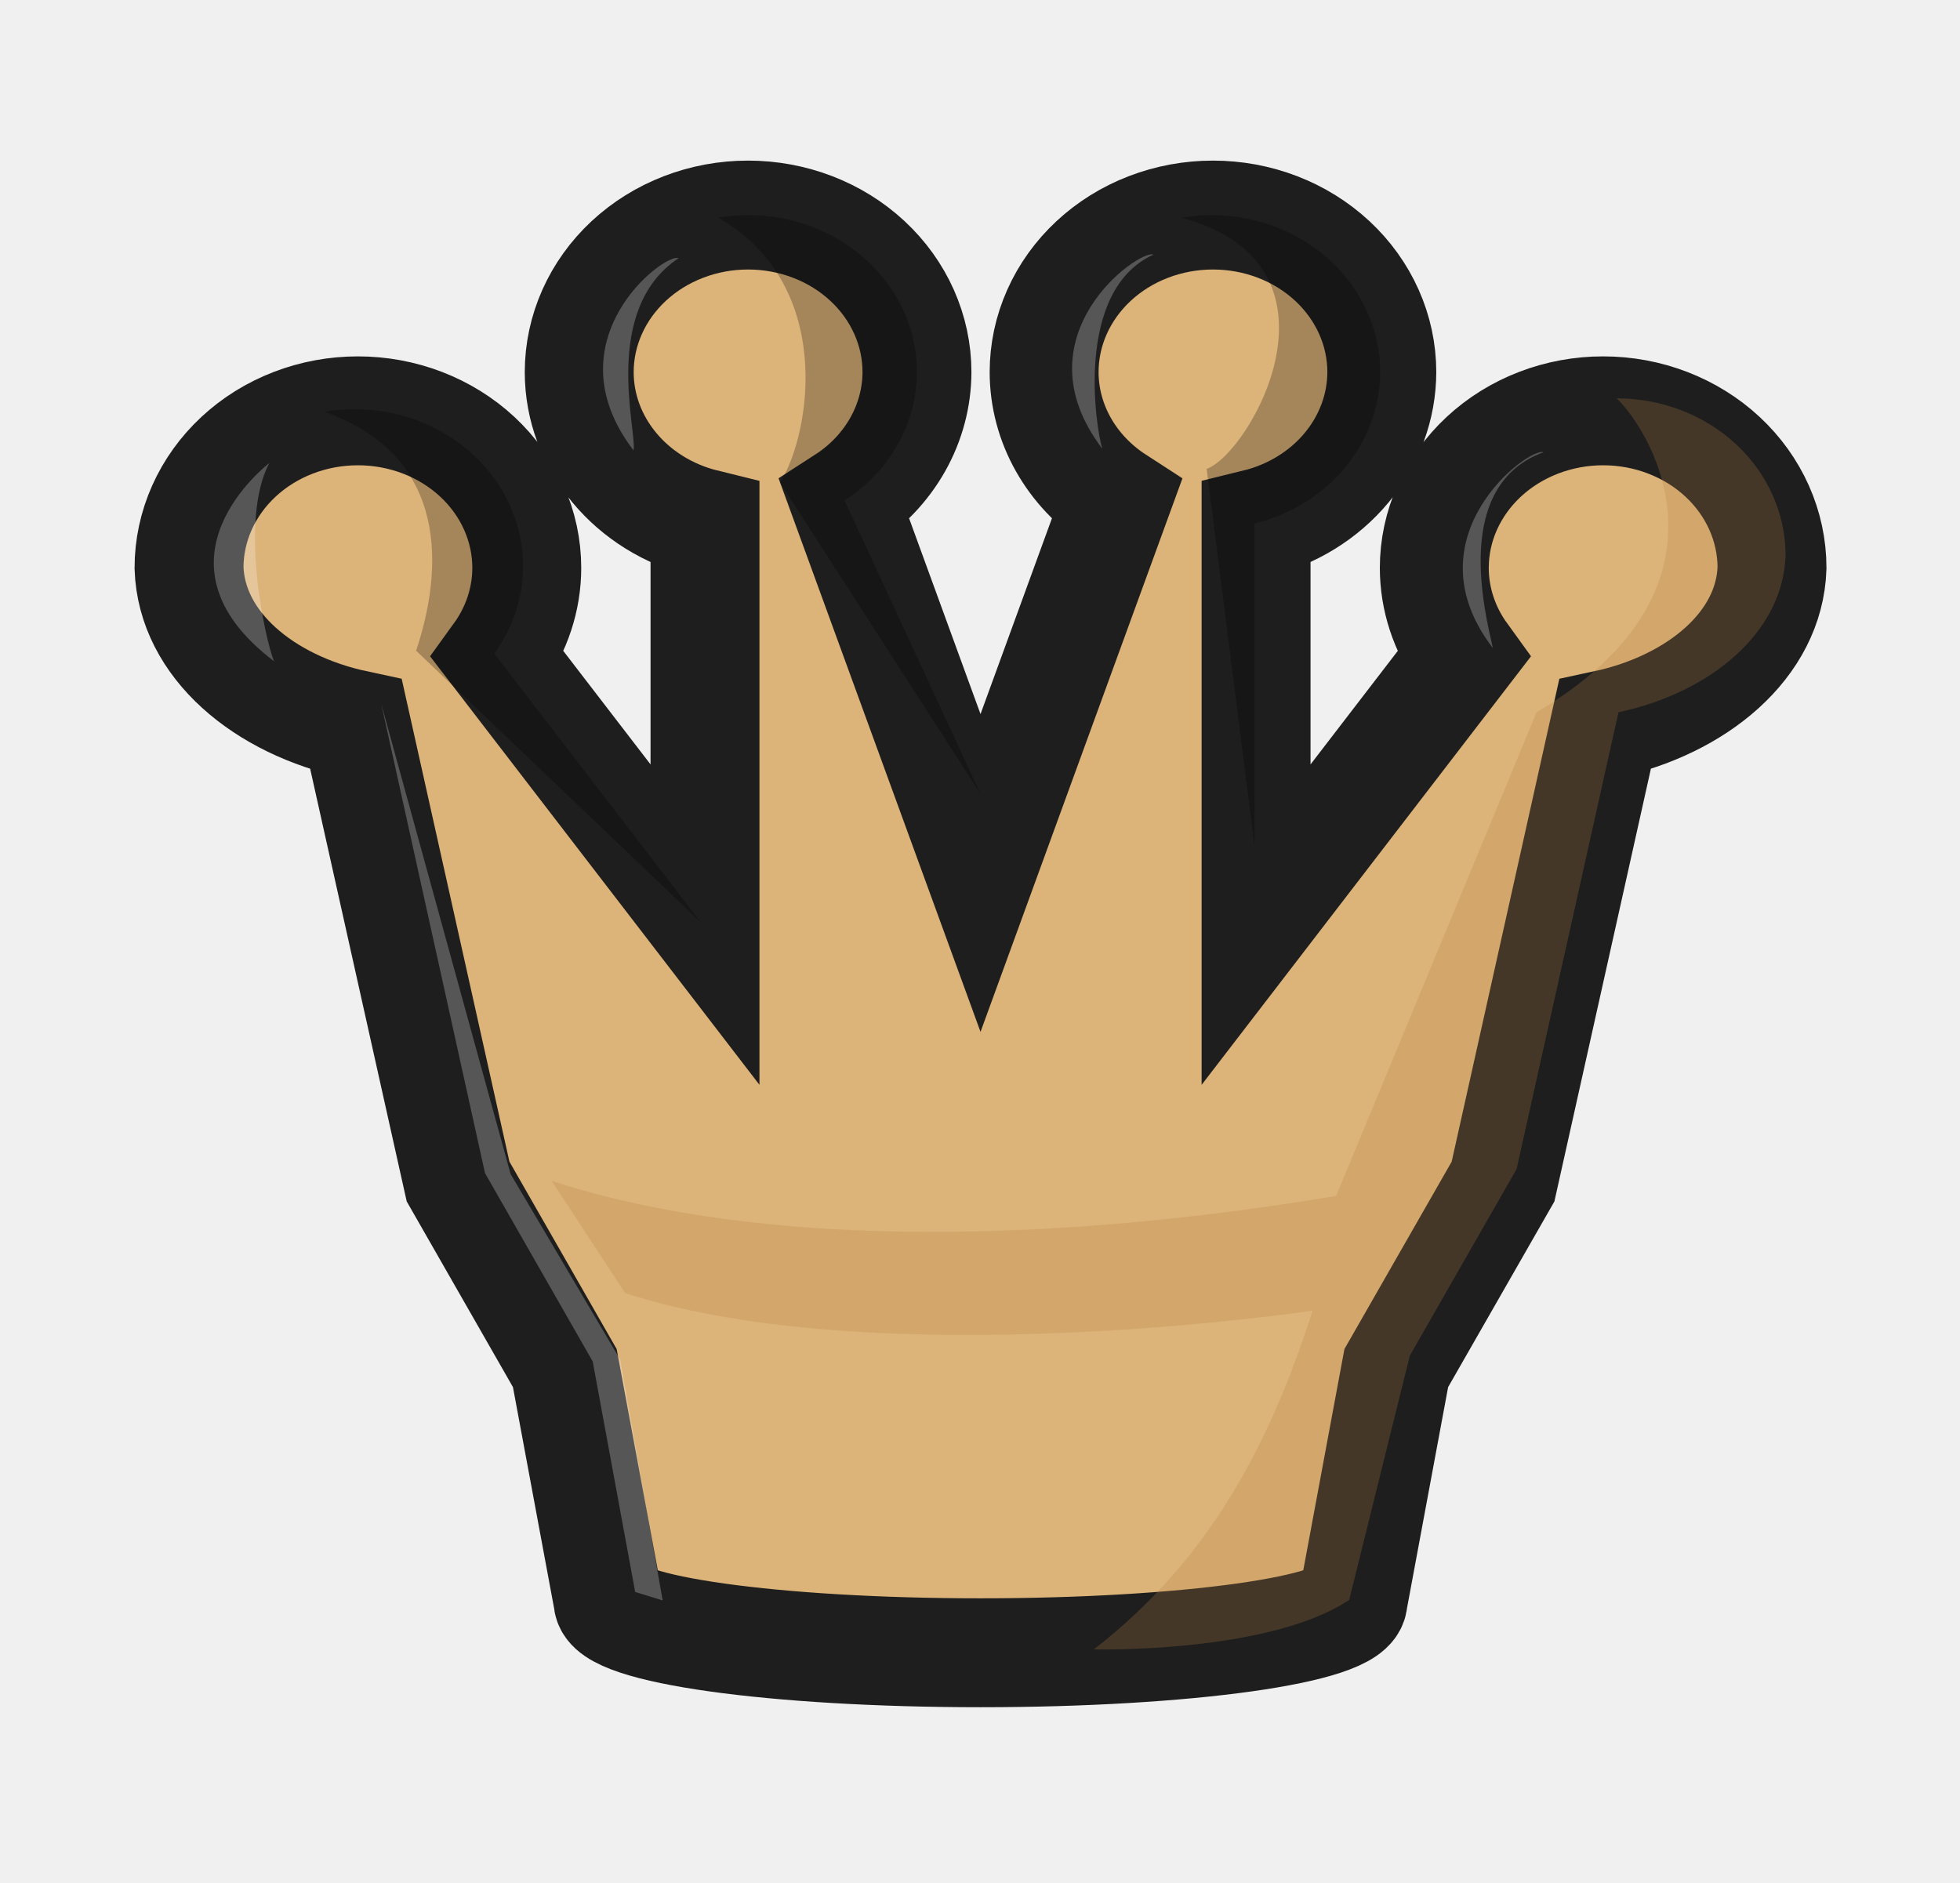
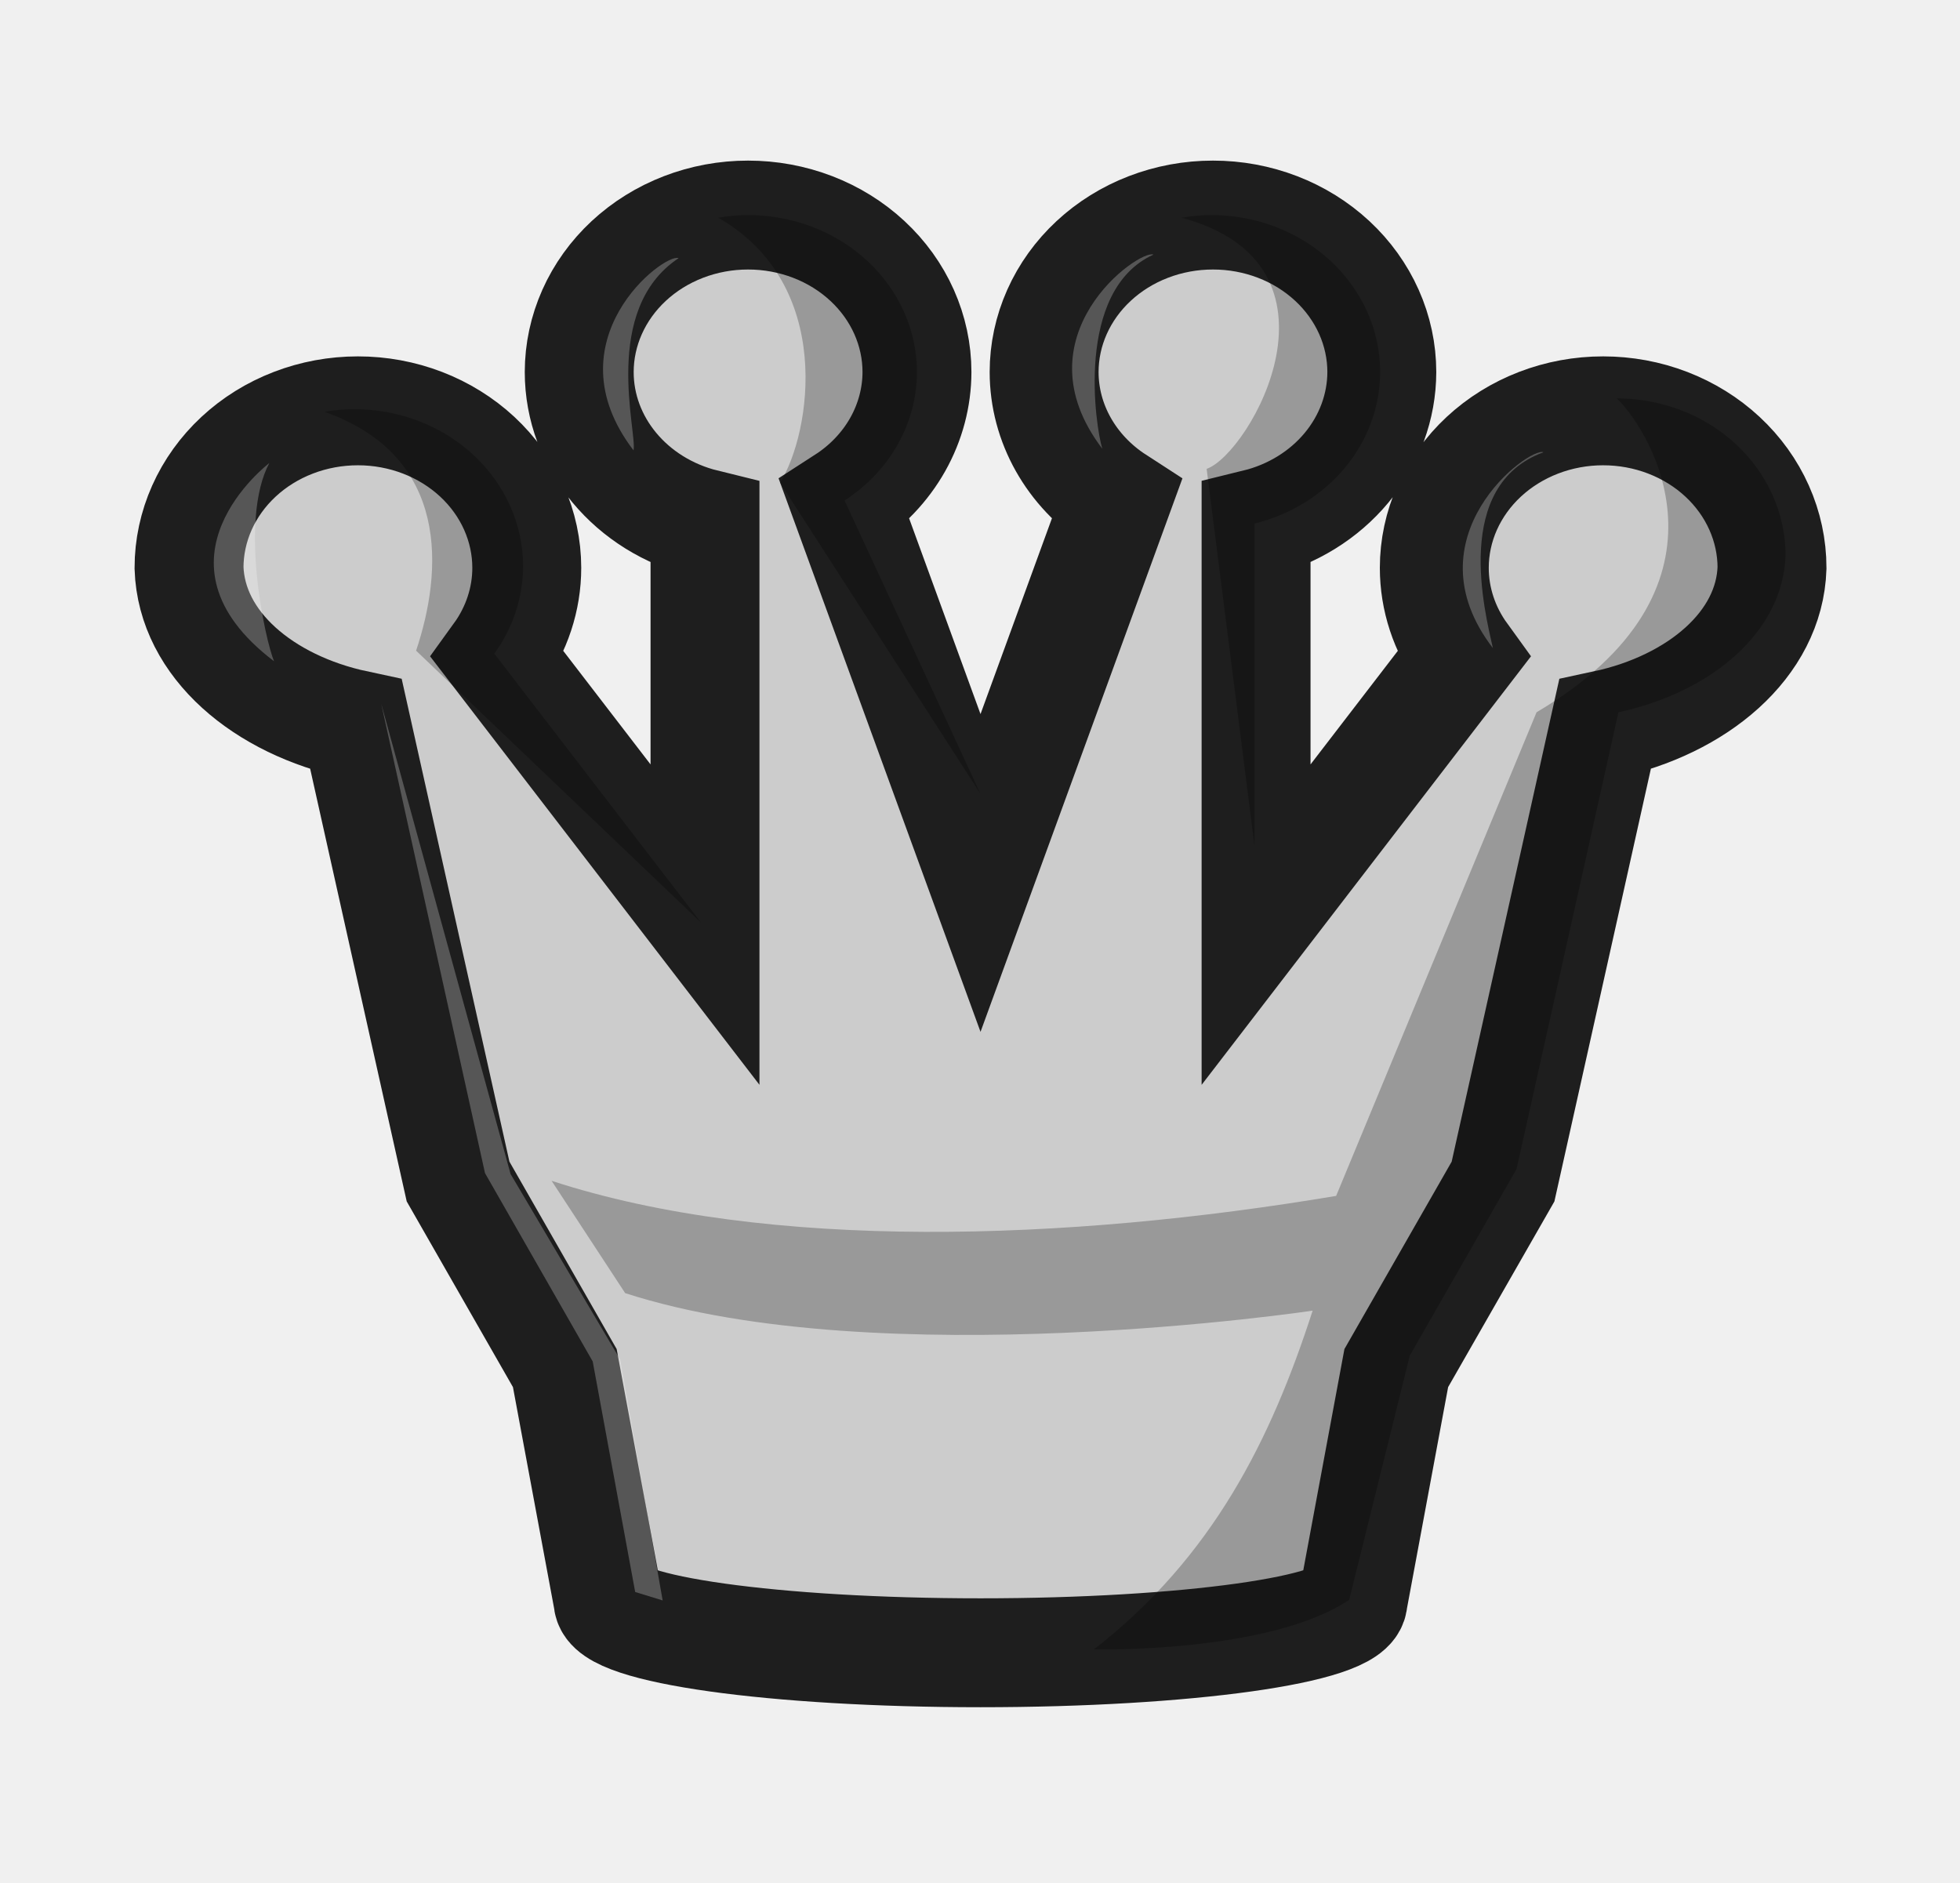
<svg xmlns="http://www.w3.org/2000/svg" width="102" height="98" viewBox="0 0 102 98" fill="none">
-   <path fill-rule="evenodd" clip-rule="evenodd" d="M38.929 11.193C37.776 11.192 36.635 11.403 35.569 11.813C34.503 12.223 33.535 12.825 32.719 13.583C31.903 14.342 31.256 15.243 30.814 16.234C30.372 17.226 30.144 18.289 30.143 19.362C30.143 23.066 32.835 26.302 36.689 27.249V48.122L25.916 34.106C26.89 32.76 27.414 31.174 27.414 29.552C27.413 28.478 27.185 27.415 26.743 26.423C26.301 25.431 25.653 24.53 24.837 23.771C24.02 23.013 23.052 22.412 21.986 22.002C20.92 21.592 19.777 21.381 18.624 21.382C17.471 21.382 16.328 21.592 15.263 22.003C14.197 22.413 13.229 23.014 12.413 23.773C11.598 24.531 10.95 25.432 10.508 26.424C10.066 27.415 9.838 28.478 9.837 29.552C9.968 33.555 13.725 36.69 18.533 37.717L20.301 45.641L23.838 61.493L29.393 71.203L31.644 83.306C31.644 84.805 40.319 86.019 51.027 86.019C61.734 86.019 70.412 84.805 70.412 83.306L72.663 71.203L78.219 61.495L81.755 45.641L83.521 37.717C88.329 36.688 92.088 33.555 92.217 29.552C92.216 28.478 91.988 27.415 91.546 26.424C91.104 25.432 90.457 24.531 89.641 23.773C88.825 23.014 87.856 22.413 86.791 22.003C85.725 21.592 84.584 21.382 83.43 21.382C82.277 21.381 81.135 21.592 80.069 22.002C79.004 22.412 78.034 23.014 77.218 23.772C76.402 24.531 75.755 25.432 75.312 26.423C74.87 27.415 74.643 28.478 74.642 29.552C74.642 31.174 75.164 32.76 76.139 34.106L65.367 48.123V27.247C67.239 26.788 68.896 25.767 70.079 24.341C71.263 22.915 71.907 21.165 71.911 19.362C71.91 18.289 71.683 17.226 71.24 16.234C70.799 15.243 70.151 14.342 69.335 13.583C68.519 12.825 67.551 12.223 66.485 11.813C65.42 11.403 64.278 11.192 63.124 11.193C61.971 11.192 60.829 11.403 59.763 11.813C58.697 12.223 57.729 12.824 56.913 13.583C56.097 14.341 55.449 15.242 55.007 16.234C54.565 17.226 54.337 18.289 54.337 19.362C54.337 22.028 55.747 24.523 58.099 26.046L51.027 45.434L43.954 26.046C45.114 25.297 46.062 24.298 46.718 23.134C47.373 21.97 47.717 20.677 47.72 19.362C47.719 18.289 47.491 17.226 47.049 16.234C46.607 15.242 45.959 14.341 45.143 13.583C44.327 12.824 43.359 12.223 42.293 11.813C41.227 11.403 40.082 11.192 38.929 11.193Z" fill="#DCB379" stroke="#1E1E1E" stroke-width="5.668" />
-   <path opacity="0.25" fill-rule="evenodd" clip-rule="evenodd" d="M84.137 20.733C86.046 22.578 90.766 30.687 79.964 37.07L69.534 62.241C55.546 64.589 40.01 65.146 28.706 61.456L32.534 67.301C45.781 71.594 68.311 68.213 68.311 68.213C66.153 74.891 63.129 81.022 56.928 85.843C56.928 85.843 66.01 86.067 70.213 83.269L73.368 70.554L78.923 60.846L82.46 44.994L84.226 37.07C89.034 36.041 92.793 32.907 92.922 28.904C92.921 27.831 92.694 26.768 92.252 25.776C91.81 24.785 91.163 23.884 90.348 23.125C89.532 22.366 88.564 21.764 87.498 21.354C86.433 20.944 85.29 20.733 84.137 20.733Z" fill="#B88445" />
+   <path fill-rule="evenodd" clip-rule="evenodd" d="M38.929 11.193C37.776 11.192 36.635 11.403 35.569 11.813C34.503 12.223 33.535 12.825 32.719 13.583C31.903 14.342 31.256 15.243 30.814 16.234C30.372 17.226 30.144 18.289 30.143 19.362C30.143 23.066 32.835 26.302 36.689 27.249V48.122L25.916 34.106C26.89 32.76 27.414 31.174 27.414 29.552C27.413 28.478 27.185 27.415 26.743 26.423C26.301 25.431 25.653 24.53 24.837 23.771C24.02 23.013 23.052 22.412 21.986 22.002C20.92 21.592 19.777 21.381 18.624 21.382C17.471 21.382 16.328 21.592 15.263 22.003C14.197 22.413 13.229 23.014 12.413 23.773C11.598 24.531 10.95 25.432 10.508 26.424C10.066 27.415 9.838 28.478 9.837 29.552C9.968 33.555 13.725 36.69 18.533 37.717L20.301 45.641L23.838 61.493L29.393 71.203L31.644 83.306C31.644 84.805 40.319 86.019 51.027 86.019C61.734 86.019 70.412 84.805 70.412 83.306L72.663 71.203L78.219 61.495L81.755 45.641L83.521 37.717C88.329 36.688 92.088 33.555 92.217 29.552C92.216 28.478 91.988 27.415 91.546 26.424C91.104 25.432 90.457 24.531 89.641 23.773C88.825 23.014 87.856 22.413 86.791 22.003C85.725 21.592 84.584 21.382 83.43 21.382C82.277 21.381 81.135 21.592 80.069 22.002C79.004 22.412 78.034 23.014 77.218 23.772C76.402 24.531 75.755 25.432 75.312 26.423C74.87 27.415 74.643 28.478 74.642 29.552C74.642 31.174 75.164 32.76 76.139 34.106L65.367 48.123V27.247C67.239 26.788 68.896 25.767 70.079 24.341C71.263 22.915 71.907 21.165 71.911 19.362C71.91 18.289 71.683 17.226 71.24 16.234C70.799 15.243 70.151 14.342 69.335 13.583C68.519 12.825 67.551 12.223 66.485 11.813C65.42 11.403 64.278 11.192 63.124 11.193C61.971 11.192 60.829 11.403 59.763 11.813C58.697 12.223 57.729 12.824 56.913 13.583C56.097 14.341 55.449 15.242 55.007 16.234C54.565 17.226 54.337 18.289 54.337 19.362C54.337 22.028 55.747 24.523 58.099 26.046L51.027 45.434L43.954 26.046C45.114 25.297 46.062 24.298 46.718 23.134C47.373 21.97 47.717 20.677 47.72 19.362C47.719 18.289 47.491 17.226 47.049 16.234C46.607 15.242 45.959 14.341 45.143 13.583C44.327 12.824 43.359 12.223 42.293 11.813C41.227 11.403 40.082 11.192 38.929 11.193Z" fill="#CCCCCC" stroke="#1E1E1E" stroke-width="5.668" />
+   <path opacity="0.25" fill-rule="evenodd" clip-rule="evenodd" d="M84.137 20.733C86.046 22.578 90.766 30.687 79.964 37.07L69.534 62.241C55.546 64.589 40.01 65.146 28.706 61.456L32.534 67.301C45.781 71.594 68.311 68.213 68.311 68.213C66.153 74.891 63.129 81.022 56.928 85.843C56.928 85.843 66.01 86.067 70.213 83.269L73.368 70.554L78.923 60.846L82.46 44.994L84.226 37.07C89.034 36.041 92.793 32.907 92.922 28.904C92.921 27.831 92.694 26.768 92.252 25.776C91.81 24.785 91.163 23.884 90.348 23.125C89.532 22.366 88.564 21.764 87.498 21.354C86.433 20.944 85.29 20.733 84.137 20.733Z" fill="black" />
  <path opacity="0.25" fill-rule="evenodd" clip-rule="evenodd" d="M38.929 11.193C38.397 11.193 37.877 11.245 37.37 11.329C43.458 14.798 42.212 22.553 40.595 25.124L51.027 41.322L49.468 37.953L43.954 26.048C45.114 25.299 46.063 24.299 46.718 23.135C47.374 21.971 47.718 20.677 47.72 19.362C47.719 18.288 47.491 17.225 47.048 16.233C46.606 15.242 45.959 14.341 45.142 13.582C44.326 12.823 43.357 12.222 42.291 11.812C41.225 11.402 40.083 11.192 38.929 11.193ZM63.04 11.193C62.508 11.193 61.987 11.245 61.481 11.329C70.647 13.795 65.05 23.612 62.795 24.403L65.283 44.012V27.249C67.155 26.79 68.812 25.768 69.996 24.342C71.179 22.915 71.823 21.165 71.827 19.362C71.826 18.289 71.598 17.226 71.156 16.234C70.714 15.243 70.067 14.342 69.251 13.583C68.435 12.825 67.466 12.223 66.401 11.813C65.335 11.403 64.193 11.192 63.04 11.193ZM18.435 21.295C17.9 21.295 17.382 21.345 16.876 21.431C23.476 23.76 23.024 29.785 21.654 33.864L36.498 48.034L25.727 34.019C26.701 32.673 27.222 31.087 27.223 29.464C27.223 28.39 26.994 27.327 26.552 26.335C26.11 25.344 25.463 24.443 24.646 23.684C23.83 22.925 22.862 22.324 21.796 21.914C20.73 21.504 19.588 21.294 18.435 21.295Z" fill="#010101" />
  <path opacity="0.25" fill-rule="evenodd" clip-rule="evenodd" d="M14.015 24.1C14.015 24.1 7.354 29.164 14.261 34.415C13.814 33.347 12.418 27.103 14.015 24.1ZM35.313 13.437C34.581 13.136 28.592 17.707 32.969 23.439C33.17 22.511 31.268 16.126 35.313 13.437ZM60.026 13.251C59.296 12.949 52.896 17.48 57.365 23.354C57.023 22.278 55.904 15.129 60.026 13.251ZM19.841 36.634L25.24 61.056L30.845 70.856L33.056 82.856L34.485 83.295L32.277 70.761L26.571 61.103L19.841 36.634ZM80.321 23.538C79.589 23.237 73.252 27.942 77.69 33.729C77.263 31.818 75.59 25.271 80.321 23.538Z" fill="white" />
</svg>
